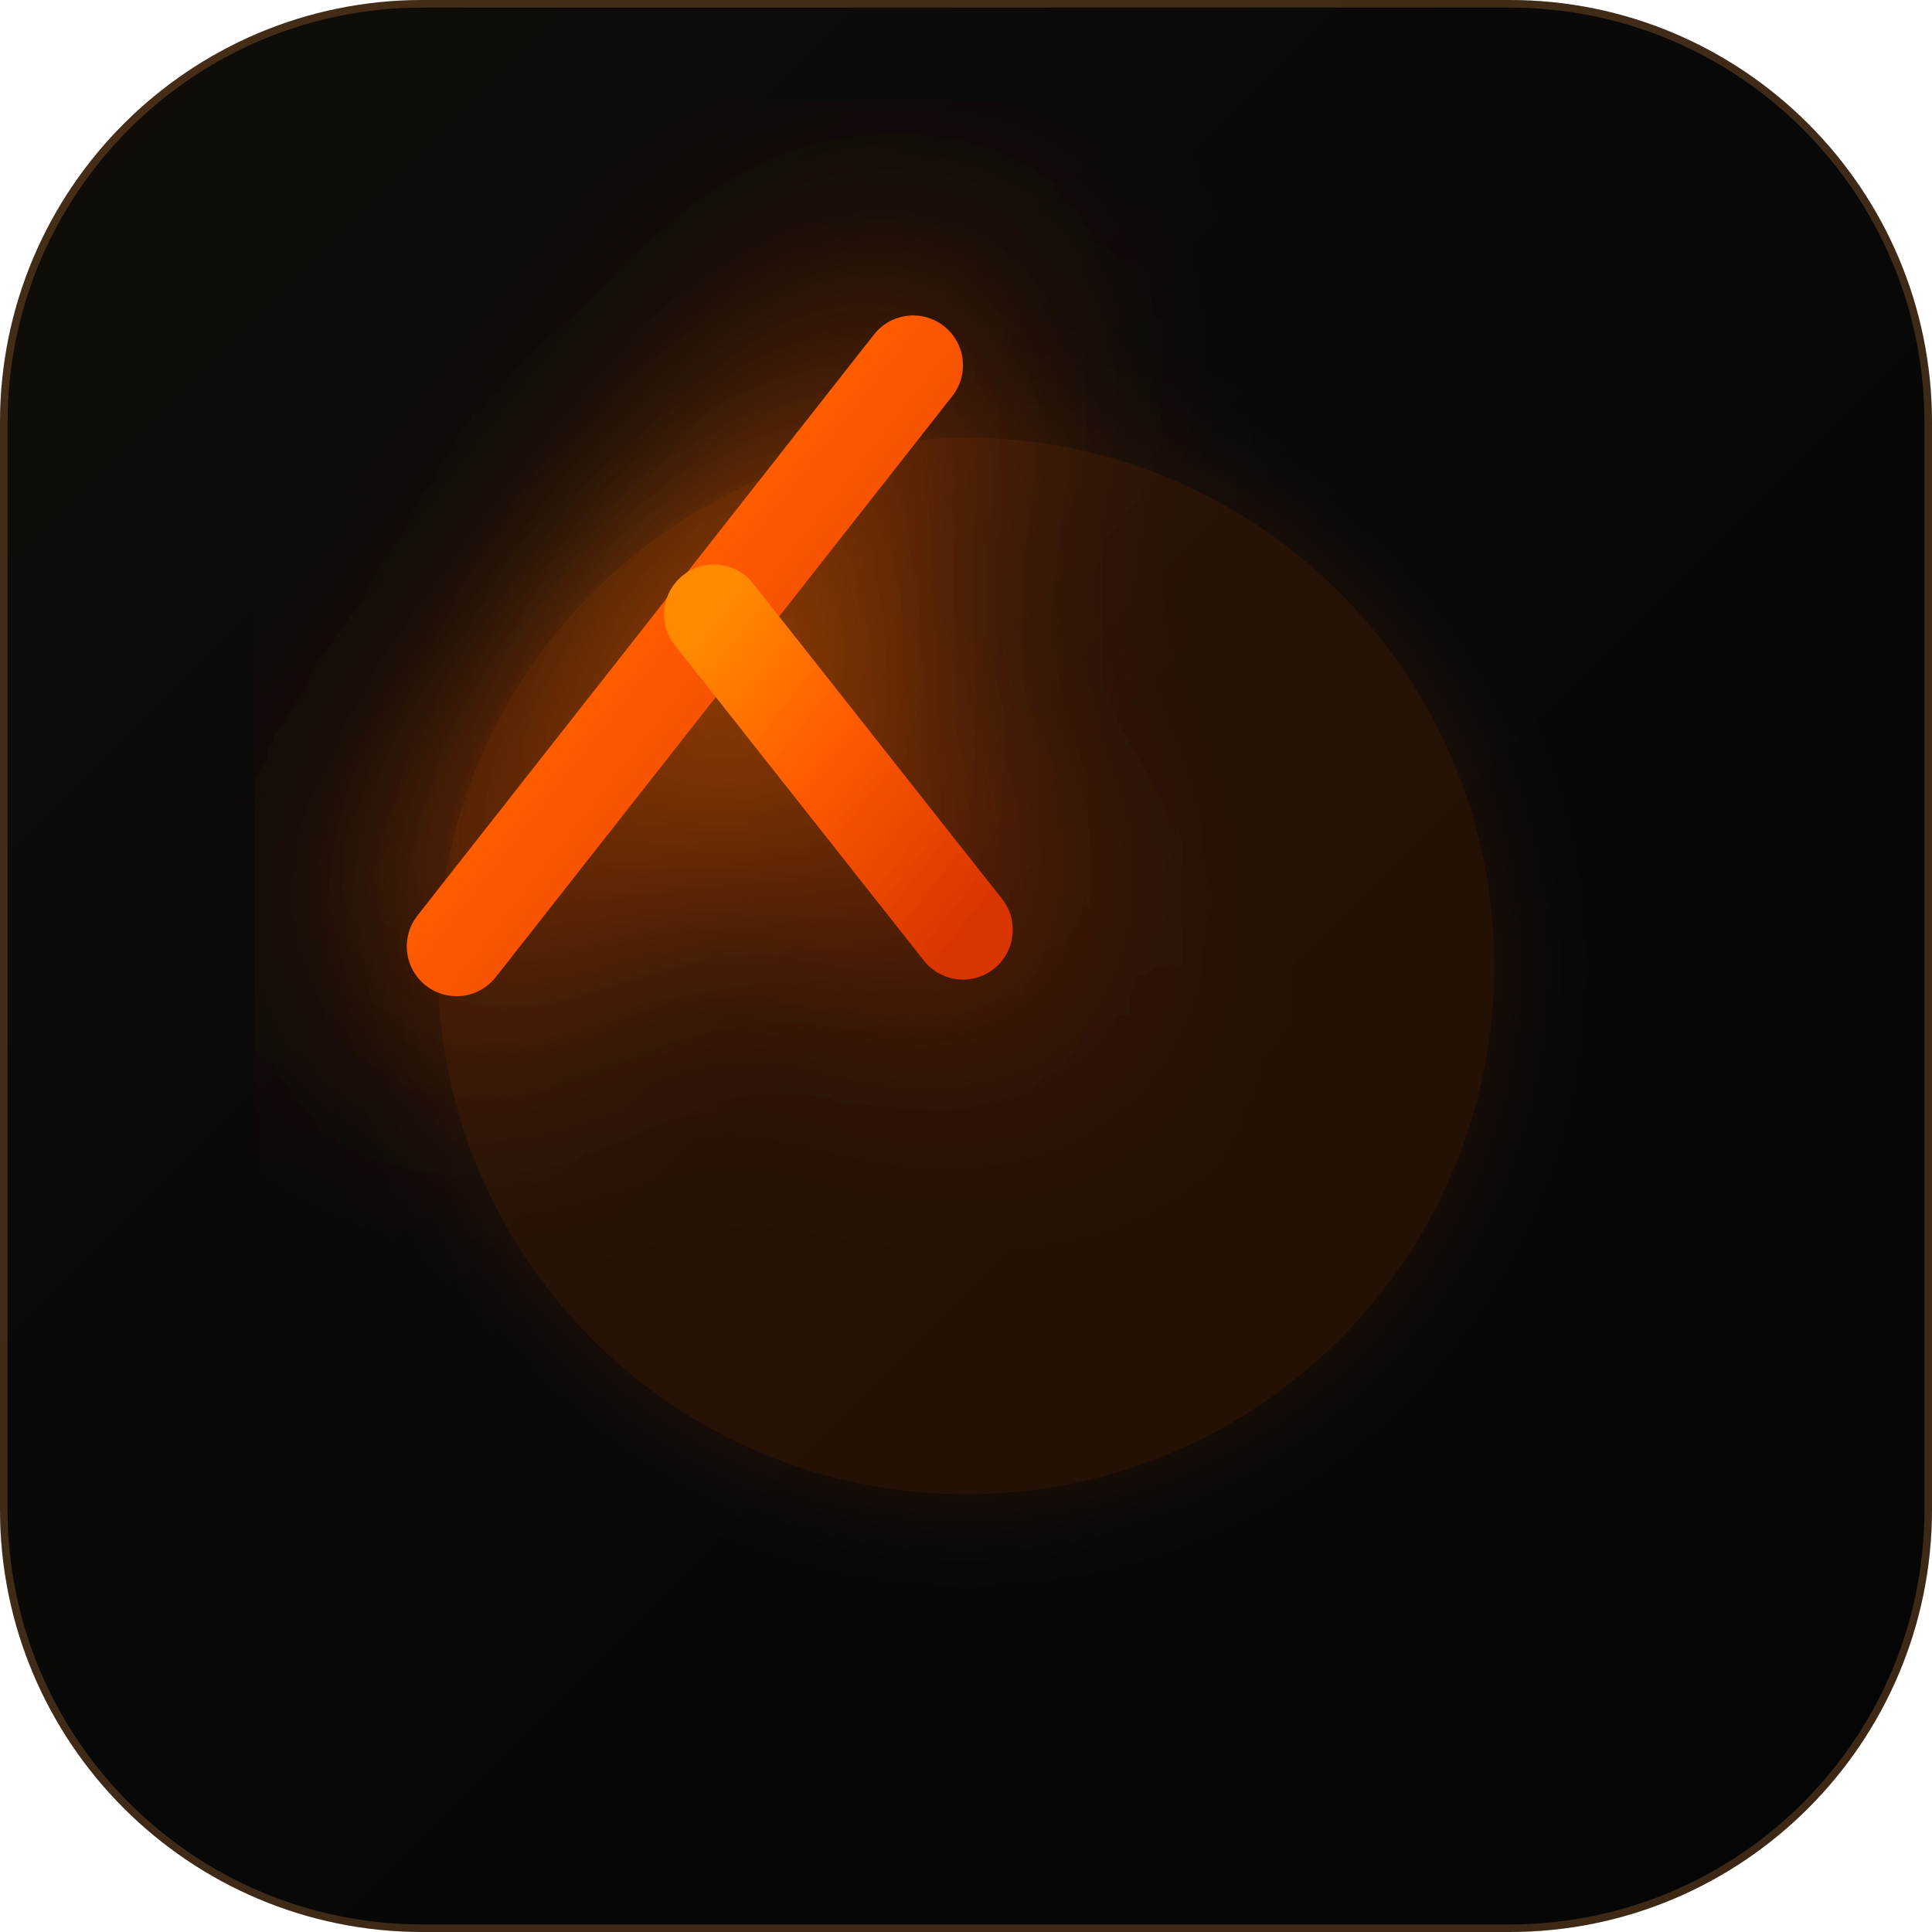
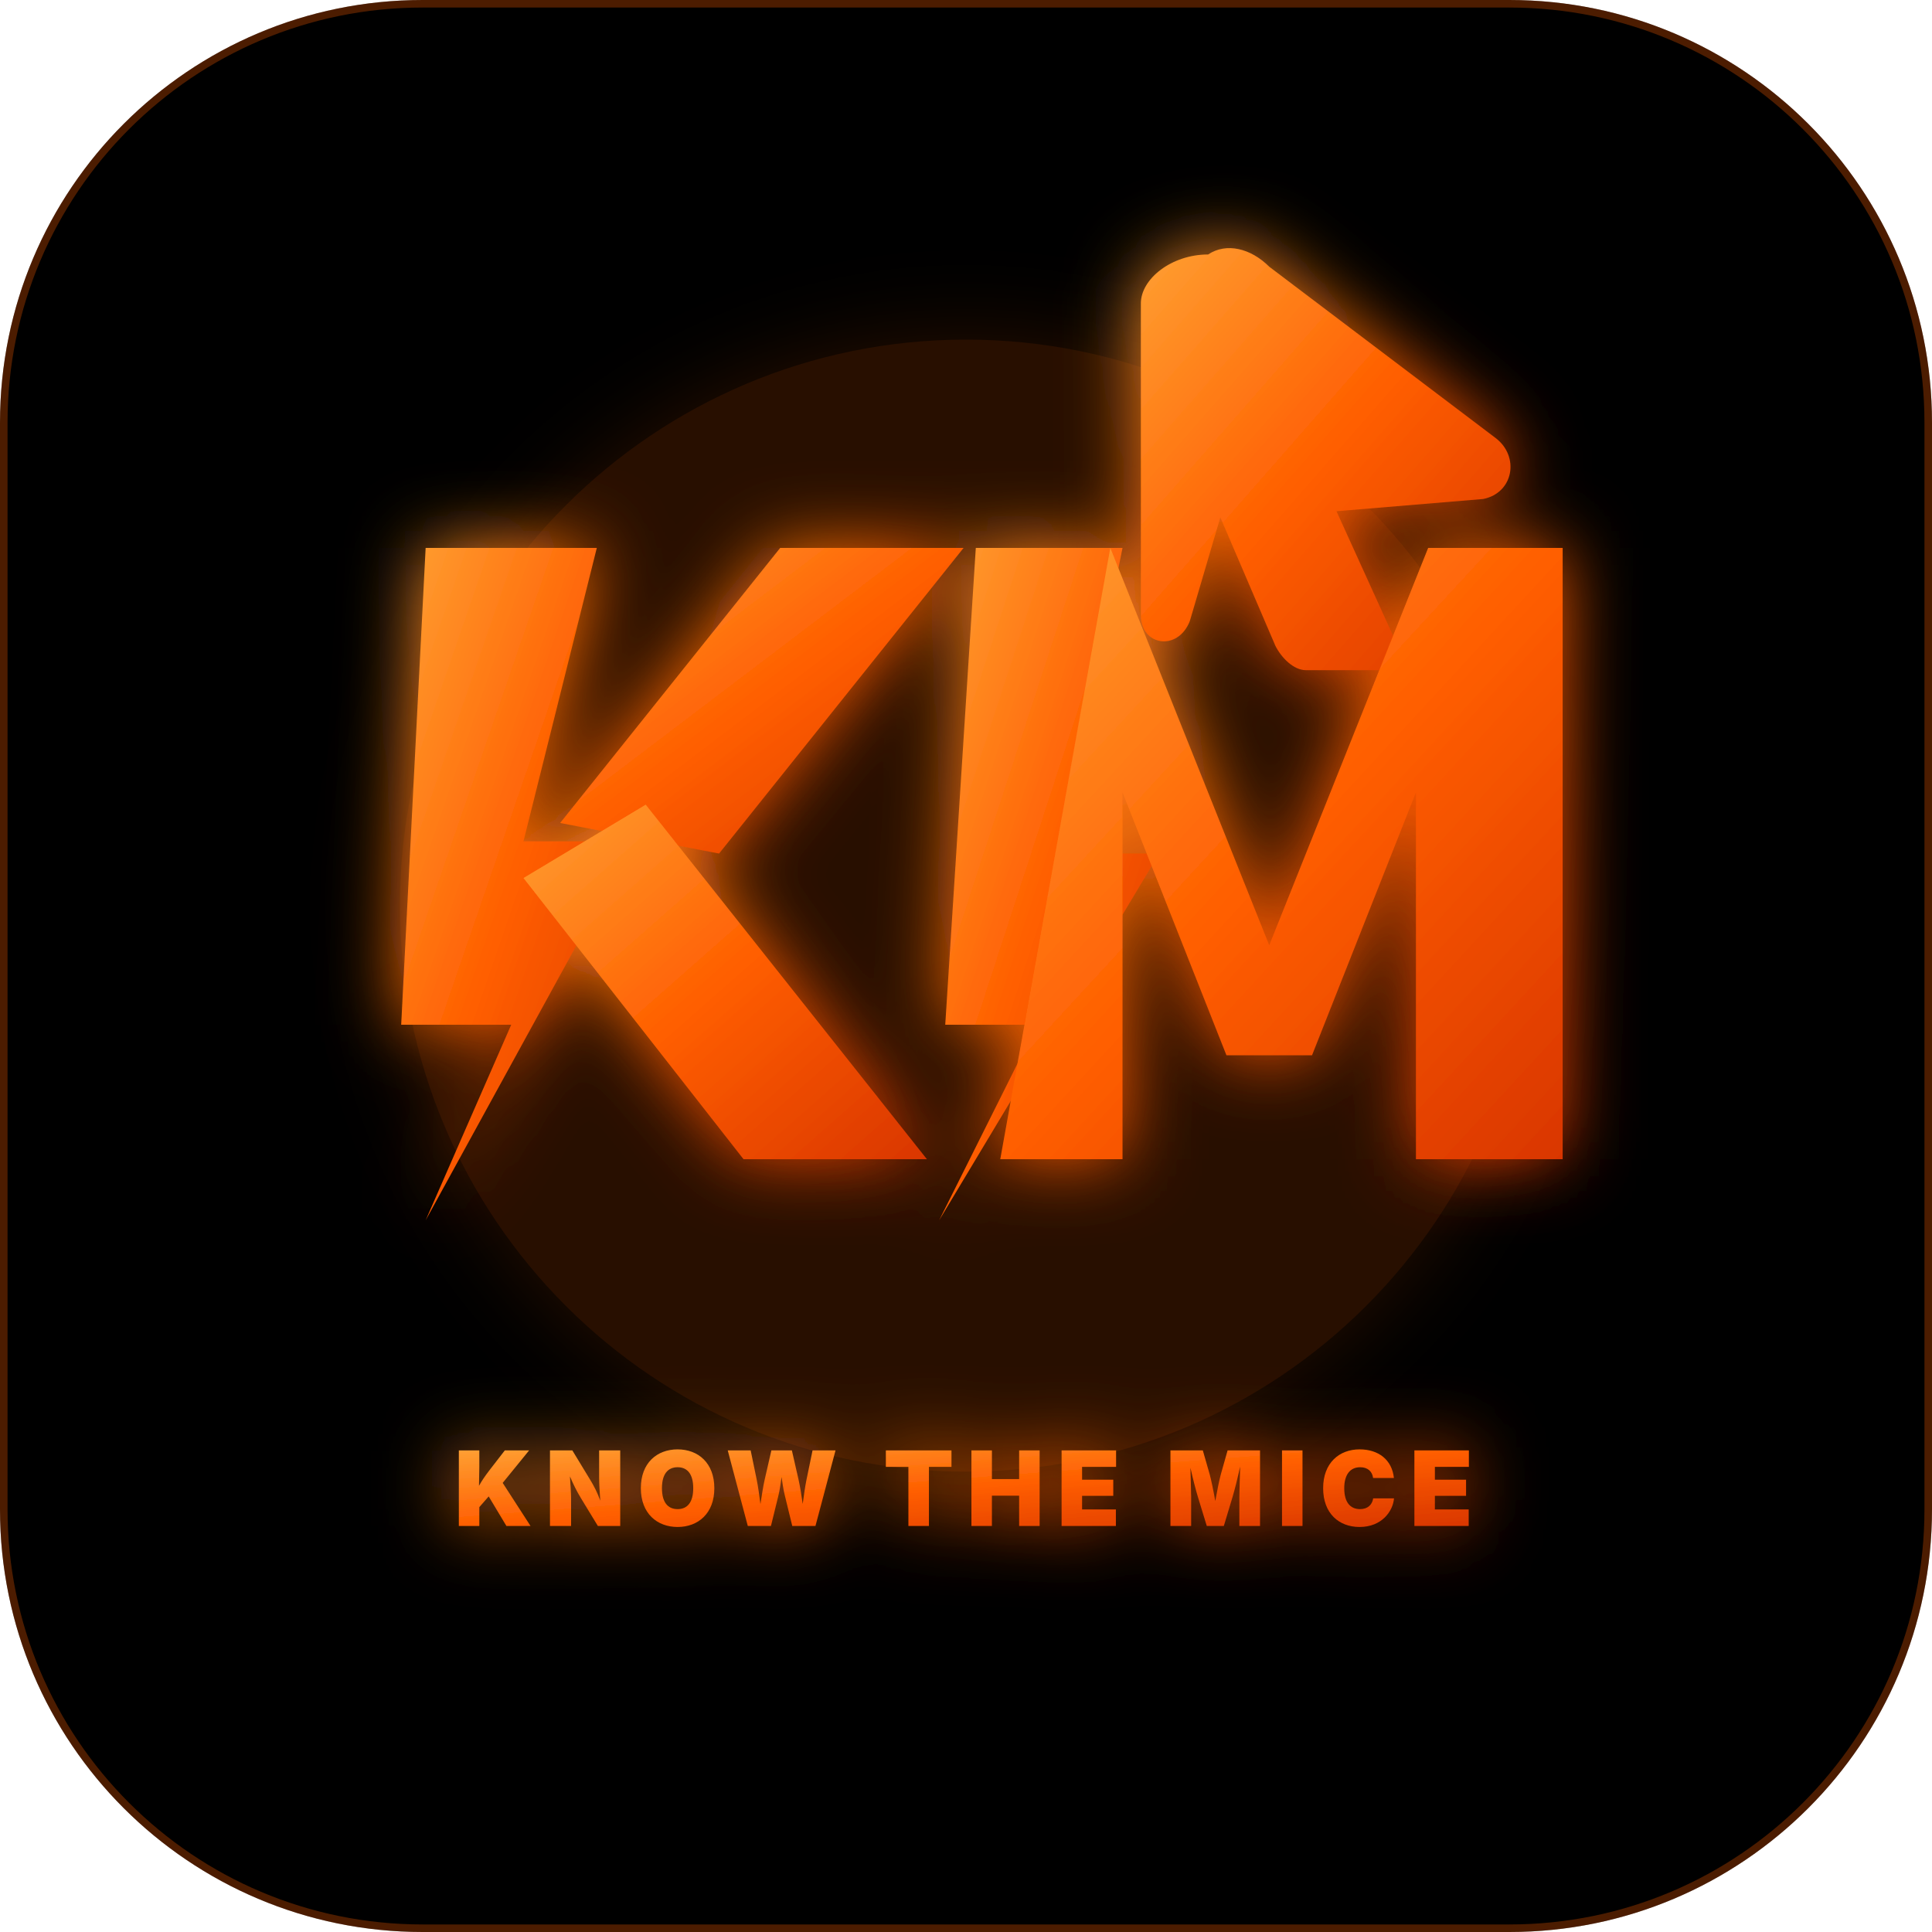
<svg xmlns="http://www.w3.org/2000/svg" width="512" height="512" viewBox="0 0 512 512" fill="none">
  <defs>
-     <linearGradient id="ktm-brand-grad" x1="0%" y1="0%" x2="100%" y2="100%">
-       <stop offset="0%" stop-color="#FF8A00" />
-       <stop offset="45%" stop-color="#FF5A00" />
+     <linearGradient id="km-glow-grad" x1="0%" y1="0%" x2="100%" y2="100%">
+       <stop offset="0%" stop-color="#FFA033" />
+       <stop offset="50%" stop-color="#FF5E00" />
      <stop offset="100%" stop-color="#D93600" />
    </linearGradient>
-     <filter id="ktm-glow" x="-20%" y="-20%" width="140%" height="140%">
-       <feGaussianBlur stdDeviation="16" result="blur" />
+     <filter id="km-shadow" x="-20%" y="-20%" width="140%" height="140%">
+       <feGaussianBlur stdDeviation="12" result="blur" />
      <feComposite in="SourceGraphic" in2="blur" operator="over" />
    </filter>
-     <linearGradient id="ktm-bg-grad" x1="0%" y1="0%" x2="100%" y2="100%">
-       <stop offset="0%" stop-color="#120D08" />
-       <stop offset="50%" stop-color="#080808" />
-       <stop offset="100%" stop-color="#050505" />
-     </linearGradient>
  </defs>
-   <rect width="512" height="512" rx="112" fill="url(#ktm-bg-grad)" />
-   <rect width="510" height="510" x="1" y="1" rx="111" stroke="rgba(255, 165, 80, 0.22)" stroke-width="2" />
-   <circle cx="256" cy="256" r="140" fill="#FF5A00" opacity="0.12" filter="url(#ktm-glow)" />
-   <g transform="translate(110, 88) scale(2.2)" filter="url(#ktm-glow)">
-     <line x1="5" y1="2" x2="5" y2="150" stroke="url(#ktm-brand-grad)" stroke-width="12" stroke-linecap="round" />
-     <line x1="5" y1="74" x2="60" y2="4" stroke="url(#ktm-brand-grad)" stroke-width="12" stroke-linecap="round" />
-     <line x1="36" y1="34" x2="66" y2="72" stroke="url(#ktm-brand-grad)" stroke-width="12" stroke-linecap="round" />
-     <line x1="65.5" y1="72" x2="65.5" y2="150" stroke="url(#ktm-brand-grad)" stroke-width="12" stroke-linecap="round" />
-     <line x1="65" y1="69" x2="112" y2="69" stroke="url(#ktm-brand-grad)" stroke-width="12" stroke-linecap="round" />
-     <line x1="65" y1="111" x2="126" y2="111" stroke="url(#ktm-brand-grad)" stroke-width="12" stroke-linecap="round" />
-     <line x1="126.5" y1="2" x2="126.5" y2="150" stroke="url(#ktm-brand-grad)" stroke-width="12" stroke-linecap="round" />
+   <rect width="512" height="512" rx="112" fill="#000000" />
+   <rect width="510" height="510" x="1" y="1" rx="111" stroke="#FF5E00" stroke-opacity="0.3" stroke-width="2" />
+   <circle cx="256" cy="240" r="150" fill="#FF5E00" opacity="0.16" filter="url(#km-shadow)" />
+   <g transform="translate(48, 48) scale(0.81)" filter="url(#km-shadow)">
+     <path d="M336 24 C342 20, 350 22, 356 28 L430 84 C438 90, 436 102, 426 104 L378 108 L398 152 C400 156, 396 160, 392 160 L368 160 C364 160, 360 156, 358 152 L340 110 L330 144 C326 154, 314 152, 314 142 L314 40 C314 32, 324 24, 336 24 Z" fill="url(#km-glow-grad)" />
+     <path d="M80 120 L136 120 L112 216 L148 216 L80 340 L108 276 L72 276 Z" fill="url(#km-glow-grad)" />
+     <path d="M124 210 L196 120 L256 120 L176 220 Z" fill="url(#km-glow-grad)" />
+     <path d="M152 204 L244 320 L184 320 L112 228 Z" fill="url(#km-glow-grad)" />
+     <path d="M260 120 L308 120 L288 220 L320 220 L248 340 L280 276 L250 276 Z" fill="url(#km-glow-grad)" />
+     <path d="M304 120 L356 250 L408 120 L452 120 L452 320 L404 320 L404 200 L370 286 L342 286 L308 200 L308 320 L268 320 Z" fill="url(#km-glow-grad)" />
+     <text x="256" y="440" font-family="'Orbitron', 'Inter', 'Segoe UI', sans-serif" font-weight="900" font-size="34" letter-spacing="4" fill="url(#km-glow-grad)" text-anchor="middle">KNOW THE MICE</text>
  </g>
</svg>
